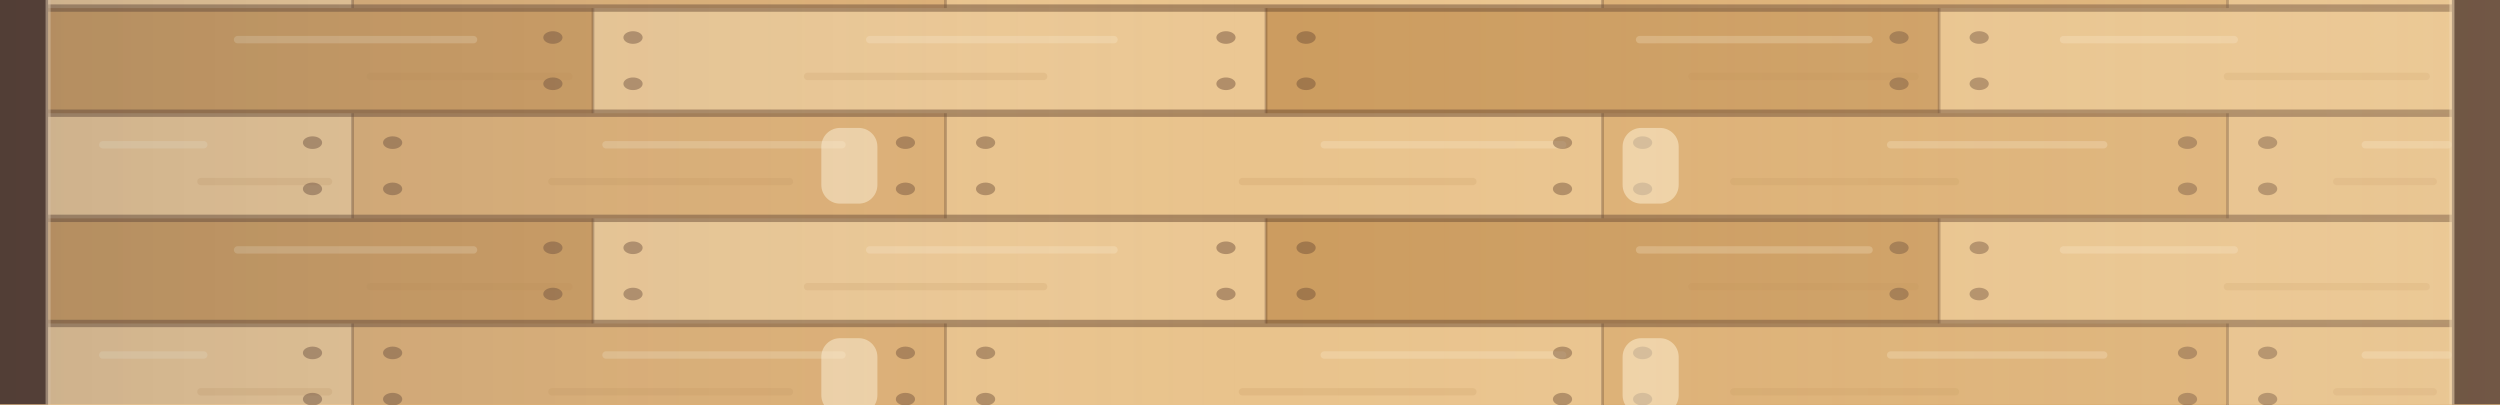
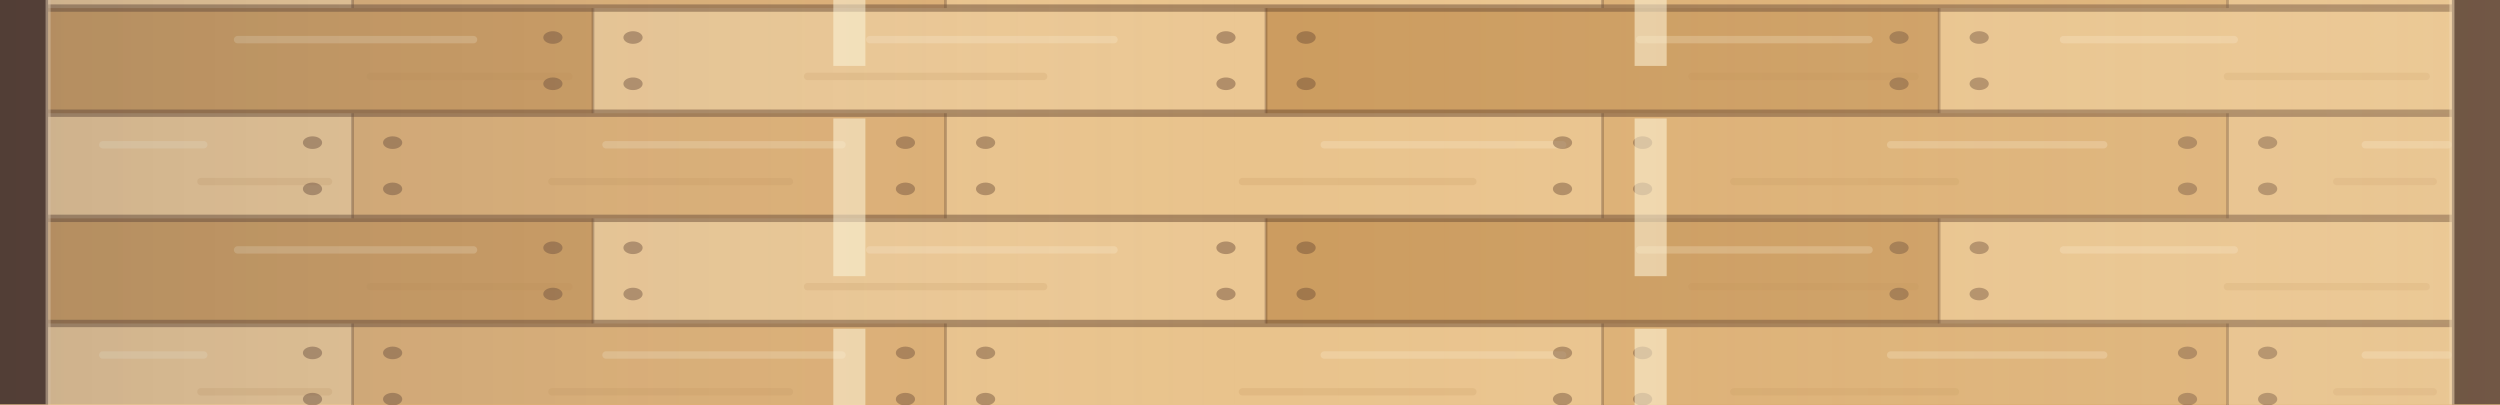
<svg xmlns="http://www.w3.org/2000/svg" width="1521" height="246" viewBox="0 0 1521 246">
  <rect width="1521" height="246" fill="#DCAE72" />
  <rect x="0" y="-123" width="360.75" height="64.56" fill="#cc9b5e" />
  <rect x="360.75" y="-123" width="409.5" height="64.56" fill="#ebc793" />
  <rect x="770.25" y="-123" width="409.5" height="64.56" fill="#cc9c5f" />
  <rect x="1179.75" y="-123" width="341.25" height="64.56" fill="#e8c28b" />
  <rect x="0" y="-59.04" width="214.5" height="64.56" fill="#ebc692" />
  <rect x="214.5" y="-59.04" width="360.75" height="64.56" fill="#ddaf74" />
  <rect x="575.25" y="-59.04" width="399.75" height="64.56" fill="#e9c38c" />
  <rect x="975" y="-59.04" width="380.25" height="64.56" fill="#dcaf73" />
  <rect x="1355.25" y="-59.04" width="165.75" height="64.56" fill="#e6bf88" />
  <rect x="0" y="4.92" width="360.75" height="64.56" fill="#cc9b5e" />
  <rect x="360.75" y="4.92" width="409.5" height="64.56" fill="#ebc793" />
  <rect x="770.25" y="4.92" width="409.5" height="64.56" fill="#cc9c5f" />
  <rect x="1179.75" y="4.92" width="341.25" height="64.56" fill="#e8c28b" />
  <rect x="0" y="68.88" width="214.5" height="64.56" fill="#ebc692" />
  <rect x="214.5" y="68.88" width="360.75" height="64.56" fill="#ddaf74" />
  <rect x="575.25" y="68.88" width="399.75" height="64.56" fill="#e9c38c" />
  <rect x="975" y="68.88" width="380.25" height="64.56" fill="#dcaf73" />
  <rect x="1355.25" y="68.88" width="165.75" height="64.56" fill="#e6bf88" />
  <rect x="0" y="132.84" width="360.75" height="64.56" fill="#cc9b5e" />
  <rect x="360.75" y="132.84" width="409.5" height="64.56" fill="#ebc793" />
  <rect x="770.25" y="132.84" width="409.5" height="64.56" fill="#cc9c5f" />
  <rect x="1179.75" y="132.84" width="341.25" height="64.56" fill="#e8c28b" />
  <rect x="0" y="196.8" width="214.5" height="64.56" fill="#ebc692" />
  <rect x="214.5" y="196.8" width="360.75" height="64.56" fill="#ddaf74" />
  <rect x="575.25" y="196.8" width="399.75" height="64.56" fill="#e9c38c" />
  <rect x="975" y="196.8" width="380.25" height="64.56" fill="#dcaf73" />
  <rect x="1355.25" y="196.8" width="165.75" height="64.56" fill="#e6bf88" />
  <rect x="0" y="260.76" width="360.75" height="64.56" fill="#cc9b5e" />
  <rect x="360.75" y="260.76" width="409.5" height="64.56" fill="#ebc793" />
  <rect x="770.25" y="260.76" width="409.5" height="64.56" fill="#cc9c5f" />
  <rect x="1179.75" y="260.76" width="341.25" height="64.56" fill="#e8c28b" />
  <rect x="0" y="324.72" width="214.5" height="64.56" fill="#ebc692" />
  <rect x="214.5" y="324.72" width="360.75" height="64.56" fill="#ddaf74" />
  <rect x="575.25" y="324.72" width="399.75" height="64.56" fill="#e9c38c" />
  <rect x="975" y="324.72" width="380.25" height="64.56" fill="#dcaf73" />
  <rect x="1355.25" y="324.72" width="165.75" height="64.56" fill="#e6bf88" />
  <path d="M144.54 -103.81H288.12" stroke="#FFF6DE" stroke-opacity="0.22" stroke-width="4.48" stroke-linecap="round" />
  <path d="M225.3 -81.43H346.13" stroke="#B9864C" stroke-opacity="0.16" stroke-width="4.48" stroke-linecap="round" />
  <path d="M529.14 -103.81H677.74" stroke="#FFF6DE" stroke-opacity="0.22" stroke-width="4.48" stroke-linecap="round" />
  <path d="M491.34 -81.43H634.97" stroke="#B9864C" stroke-opacity="0.16" stroke-width="4.48" stroke-linecap="round" />
  <path d="M997.52 -103.81H1137.14" stroke="#FFF6DE" stroke-opacity="0.22" stroke-width="4.48" stroke-linecap="round" />
  <path d="M1029.37 -81.43H1165.13" stroke="#B9864C" stroke-opacity="0.16" stroke-width="4.48" stroke-linecap="round" />
  <path d="M1255.41 -103.81H1359.32" stroke="#FFF6DE" stroke-opacity="0.22" stroke-width="4.48" stroke-linecap="round" />
  <path d="M1355.16 -81.43H1476.09" stroke="#B9864C" stroke-opacity="0.16" stroke-width="4.48" stroke-linecap="round" />
  <path d="M62.52 -39.85H123.99" stroke="#FFF6DE" stroke-opacity="0.22" stroke-width="4.48" stroke-linecap="round" />
  <path d="M122.27 -17.47H199.88" stroke="#B9864C" stroke-opacity="0.16" stroke-width="4.48" stroke-linecap="round" />
  <path d="M368.68 -39.85H512.26" stroke="#FFF6DE" stroke-opacity="0.22" stroke-width="4.48" stroke-linecap="round" />
  <path d="M335.78 -17.47H480.29" stroke="#B9864C" stroke-opacity="0.16" stroke-width="4.48" stroke-linecap="round" />
  <path d="M805.67 -39.85H950.74" stroke="#FFF6DE" stroke-opacity="0.22" stroke-width="4.48" stroke-linecap="round" />
  <path d="M755.89 -17.47H896.1" stroke="#B9864C" stroke-opacity="0.16" stroke-width="4.48" stroke-linecap="round" />
  <path d="M1150.25 -39.85H1279.9" stroke="#FFF6DE" stroke-opacity="0.22" stroke-width="4.48" stroke-linecap="round" />
  <path d="M1054.83 -17.47H1189.7" stroke="#B9864C" stroke-opacity="0.16" stroke-width="4.48" stroke-linecap="round" />
  <path d="M1439.05 -39.85H1489.51" stroke="#FFF6DE" stroke-opacity="0.22" stroke-width="4.48" stroke-linecap="round" />
  <path d="M1421.66 -17.47H1480.39" stroke="#B9864C" stroke-opacity="0.16" stroke-width="4.48" stroke-linecap="round" />
  <path d="M144.54 24.11H288.12" stroke="#FFF6DE" stroke-opacity="0.22" stroke-width="4.48" stroke-linecap="round" />
  <path d="M225.3 46.49H346.13" stroke="#B9864C" stroke-opacity="0.16" stroke-width="4.48" stroke-linecap="round" />
  <path d="M529.14 24.11H677.74" stroke="#FFF6DE" stroke-opacity="0.22" stroke-width="4.48" stroke-linecap="round" />
  <path d="M491.34 46.49H634.97" stroke="#B9864C" stroke-opacity="0.16" stroke-width="4.48" stroke-linecap="round" />
  <path d="M997.52 24.11H1137.14" stroke="#FFF6DE" stroke-opacity="0.22" stroke-width="4.48" stroke-linecap="round" />
  <path d="M1029.37 46.49H1165.13" stroke="#B9864C" stroke-opacity="0.16" stroke-width="4.48" stroke-linecap="round" />
  <path d="M1255.41 24.11H1359.32" stroke="#FFF6DE" stroke-opacity="0.22" stroke-width="4.48" stroke-linecap="round" />
  <path d="M1355.16 46.49H1476.09" stroke="#B9864C" stroke-opacity="0.16" stroke-width="4.48" stroke-linecap="round" />
  <path d="M62.52 88.07H123.99" stroke="#FFF6DE" stroke-opacity="0.22" stroke-width="4.48" stroke-linecap="round" />
  <path d="M122.27 110.45H199.88" stroke="#B9864C" stroke-opacity="0.16" stroke-width="4.48" stroke-linecap="round" />
  <path d="M368.68 88.07H512.26" stroke="#FFF6DE" stroke-opacity="0.22" stroke-width="4.48" stroke-linecap="round" />
  <path d="M335.78 110.45H480.29" stroke="#B9864C" stroke-opacity="0.16" stroke-width="4.48" stroke-linecap="round" />
  <path d="M805.67 88.07H950.74" stroke="#FFF6DE" stroke-opacity="0.22" stroke-width="4.48" stroke-linecap="round" />
  <path d="M755.89 110.45H896.1" stroke="#B9864C" stroke-opacity="0.16" stroke-width="4.48" stroke-linecap="round" />
  <path d="M1150.25 88.07H1279.9" stroke="#FFF6DE" stroke-opacity="0.22" stroke-width="4.48" stroke-linecap="round" />
  <path d="M1054.83 110.45H1189.7" stroke="#B9864C" stroke-opacity="0.16" stroke-width="4.48" stroke-linecap="round" />
  <path d="M1439.05 88.07H1489.51" stroke="#FFF6DE" stroke-opacity="0.22" stroke-width="4.48" stroke-linecap="round" />
  <path d="M1421.66 110.45H1480.39" stroke="#B9864C" stroke-opacity="0.16" stroke-width="4.48" stroke-linecap="round" />
  <path d="M144.54 152.03H288.12" stroke="#FFF6DE" stroke-opacity="0.22" stroke-width="4.48" stroke-linecap="round" />
  <path d="M225.3 174.41H346.13" stroke="#B9864C" stroke-opacity="0.16" stroke-width="4.48" stroke-linecap="round" />
  <path d="M529.14 152.03H677.74" stroke="#FFF6DE" stroke-opacity="0.22" stroke-width="4.48" stroke-linecap="round" />
  <path d="M491.34 174.41H634.97" stroke="#B9864C" stroke-opacity="0.16" stroke-width="4.48" stroke-linecap="round" />
  <path d="M997.52 152.03H1137.14" stroke="#FFF6DE" stroke-opacity="0.22" stroke-width="4.48" stroke-linecap="round" />
  <path d="M1029.37 174.41H1165.13" stroke="#B9864C" stroke-opacity="0.16" stroke-width="4.48" stroke-linecap="round" />
  <path d="M1255.41 152.03H1359.32" stroke="#FFF6DE" stroke-opacity="0.22" stroke-width="4.48" stroke-linecap="round" />
  <path d="M1355.16 174.41H1476.09" stroke="#B9864C" stroke-opacity="0.16" stroke-width="4.48" stroke-linecap="round" />
  <path d="M62.52 215.99H123.99" stroke="#FFF6DE" stroke-opacity="0.22" stroke-width="4.48" stroke-linecap="round" />
  <path d="M122.27 238.37H199.88" stroke="#B9864C" stroke-opacity="0.16" stroke-width="4.48" stroke-linecap="round" />
  <path d="M368.68 215.99H512.26" stroke="#FFF6DE" stroke-opacity="0.22" stroke-width="4.48" stroke-linecap="round" />
  <path d="M335.78 238.37H480.29" stroke="#B9864C" stroke-opacity="0.16" stroke-width="4.48" stroke-linecap="round" />
  <path d="M805.67 215.99H950.74" stroke="#FFF6DE" stroke-opacity="0.22" stroke-width="4.48" stroke-linecap="round" />
  <path d="M755.89 238.37H896.1" stroke="#B9864C" stroke-opacity="0.16" stroke-width="4.48" stroke-linecap="round" />
  <path d="M1150.25 215.99H1279.9" stroke="#FFF6DE" stroke-opacity="0.22" stroke-width="4.48" stroke-linecap="round" />
  <path d="M1054.83 238.37H1189.7" stroke="#B9864C" stroke-opacity="0.16" stroke-width="4.48" stroke-linecap="round" />
  <path d="M1439.05 215.99H1489.51" stroke="#FFF6DE" stroke-opacity="0.22" stroke-width="4.48" stroke-linecap="round" />
  <path d="M1421.66 238.37H1480.39" stroke="#B9864C" stroke-opacity="0.16" stroke-width="4.48" stroke-linecap="round" />
  <path d="M144.54 279.95H288.12" stroke="#FFF6DE" stroke-opacity="0.22" stroke-width="4.48" stroke-linecap="round" />
  <path d="M225.3 302.33H346.13" stroke="#B9864C" stroke-opacity="0.16" stroke-width="4.48" stroke-linecap="round" />
  <path d="M529.14 279.95H677.74" stroke="#FFF6DE" stroke-opacity="0.22" stroke-width="4.48" stroke-linecap="round" />
  <path d="M491.34 302.33H634.97" stroke="#B9864C" stroke-opacity="0.16" stroke-width="4.48" stroke-linecap="round" />
  <path d="M997.52 279.95H1137.14" stroke="#FFF6DE" stroke-opacity="0.22" stroke-width="4.48" stroke-linecap="round" />
  <path d="M1029.37 302.33H1165.13" stroke="#B9864C" stroke-opacity="0.16" stroke-width="4.48" stroke-linecap="round" />
  <path d="M1255.41 279.95H1359.32" stroke="#FFF6DE" stroke-opacity="0.22" stroke-width="4.48" stroke-linecap="round" />
  <path d="M1355.16 302.33H1476.09" stroke="#B9864C" stroke-opacity="0.16" stroke-width="4.48" stroke-linecap="round" />
  <path d="M62.52 343.91H123.99" stroke="#FFF6DE" stroke-opacity="0.22" stroke-width="4.48" stroke-linecap="round" />
  <path d="M122.27 366.29H199.88" stroke="#B9864C" stroke-opacity="0.16" stroke-width="4.48" stroke-linecap="round" />
  <path d="M368.68 343.91H512.26" stroke="#FFF6DE" stroke-opacity="0.22" stroke-width="4.48" stroke-linecap="round" />
  <path d="M335.78 366.29H480.29" stroke="#B9864C" stroke-opacity="0.16" stroke-width="4.48" stroke-linecap="round" />
  <path d="M805.67 343.91H950.74" stroke="#FFF6DE" stroke-opacity="0.22" stroke-width="4.48" stroke-linecap="round" />
  <path d="M755.89 366.29H896.1" stroke="#B9864C" stroke-opacity="0.16" stroke-width="4.48" stroke-linecap="round" />
  <path d="M1150.25 343.91H1279.9" stroke="#FFF6DE" stroke-opacity="0.22" stroke-width="4.48" stroke-linecap="round" />
  <path d="M1054.83 366.29H1189.7" stroke="#B9864C" stroke-opacity="0.16" stroke-width="4.48" stroke-linecap="round" />
  <path d="M1439.05 343.91H1489.51" stroke="#FFF6DE" stroke-opacity="0.22" stroke-width="4.48" stroke-linecap="round" />
  <path d="M1421.66 366.29H1480.39" stroke="#B9864C" stroke-opacity="0.16" stroke-width="4.48" stroke-linecap="round" />
  <path d="M360.75 -123V-59.04" stroke="#6B4A33" stroke-opacity=".38" stroke-width="1.69" />
  <path d="M770.25 -123V-59.04" stroke="#6B4A33" stroke-opacity=".38" stroke-width="1.69" />
  <path d="M1179.75 -123V-59.04" stroke="#6B4A33" stroke-opacity=".38" stroke-width="1.69" />
  <path d="M0 -123H1521" stroke="#6B4A33" stroke-opacity=".5" stroke-width="4.48" />
  <path d="M214.5 -59.04V4.92" stroke="#6B4A33" stroke-opacity=".38" stroke-width="1.69" />
  <path d="M575.25 -59.04V4.92" stroke="#6B4A33" stroke-opacity=".38" stroke-width="1.69" />
  <path d="M975 -59.04V4.92" stroke="#6B4A33" stroke-opacity=".38" stroke-width="1.69" />
  <path d="M1355.25 -59.04V4.92" stroke="#6B4A33" stroke-opacity=".38" stroke-width="1.69" />
  <path d="M0 -59.04H1521" stroke="#6B4A33" stroke-opacity=".5" stroke-width="4.48" />
  <path d="M360.75 4.92V68.88" stroke="#6B4A33" stroke-opacity=".38" stroke-width="1.69" />
  <path d="M770.25 4.92V68.88" stroke="#6B4A33" stroke-opacity=".38" stroke-width="1.69" />
  <path d="M1179.75 4.92V68.88" stroke="#6B4A33" stroke-opacity=".38" stroke-width="1.69" />
  <path d="M0 4.92H1521" stroke="#6B4A33" stroke-opacity=".5" stroke-width="4.48" />
  <path d="M214.5 68.88V132.84" stroke="#6B4A33" stroke-opacity=".38" stroke-width="1.69" />
  <path d="M575.25 68.88V132.84" stroke="#6B4A33" stroke-opacity=".38" stroke-width="1.69" />
  <path d="M975 68.88V132.84" stroke="#6B4A33" stroke-opacity=".38" stroke-width="1.69" />
  <path d="M1355.25 68.88V132.84" stroke="#6B4A33" stroke-opacity=".38" stroke-width="1.69" />
  <path d="M0 68.88H1521" stroke="#6B4A33" stroke-opacity=".5" stroke-width="4.48" />
  <path d="M360.75 132.84V196.8" stroke="#6B4A33" stroke-opacity=".38" stroke-width="1.69" />
  <path d="M770.25 132.84V196.8" stroke="#6B4A33" stroke-opacity=".38" stroke-width="1.69" />
  <path d="M1179.75 132.84V196.8" stroke="#6B4A33" stroke-opacity=".38" stroke-width="1.69" />
  <path d="M0 132.84H1521" stroke="#6B4A33" stroke-opacity=".5" stroke-width="4.48" />
  <path d="M214.5 196.8V260.76" stroke="#6B4A33" stroke-opacity=".38" stroke-width="1.69" />
  <path d="M575.25 196.8V260.76" stroke="#6B4A33" stroke-opacity=".38" stroke-width="1.69" />
  <path d="M975 196.8V260.76" stroke="#6B4A33" stroke-opacity=".38" stroke-width="1.69" />
  <path d="M1355.25 196.8V260.76" stroke="#6B4A33" stroke-opacity=".38" stroke-width="1.69" />
  <path d="M0 196.8H1521" stroke="#6B4A33" stroke-opacity=".5" stroke-width="4.48" />
  <path d="M360.75 260.76V324.72" stroke="#6B4A33" stroke-opacity=".38" stroke-width="1.69" />
  <path d="M770.25 260.76V324.72" stroke="#6B4A33" stroke-opacity=".38" stroke-width="1.69" />
  <path d="M1179.75 260.76V324.72" stroke="#6B4A33" stroke-opacity=".38" stroke-width="1.69" />
  <path d="M0 260.76H1521" stroke="#6B4A33" stroke-opacity=".5" stroke-width="4.48" />
  <path d="M214.5 324.72V388.68" stroke="#6B4A33" stroke-opacity=".38" stroke-width="1.69" />
  <path d="M575.25 324.72V388.68" stroke="#6B4A33" stroke-opacity=".38" stroke-width="1.69" />
  <path d="M975 324.72V388.68" stroke="#6B4A33" stroke-opacity=".38" stroke-width="1.69" />
  <path d="M1355.25 324.72V388.68" stroke="#6B4A33" stroke-opacity=".38" stroke-width="1.69" />
  <path d="M0 324.72H1521" stroke="#6B4A33" stroke-opacity=".5" stroke-width="4.48" />
  <ellipse cx="336.38" cy="-105.09" rx="5.85" ry="3.84" fill="#6B4A33" fill-opacity=".45" />
  <ellipse cx="336.38" cy="-76.95" rx="5.85" ry="3.84" fill="#6B4A33" fill-opacity=".45" />
  <ellipse cx="385.13" cy="-105.09" rx="5.85" ry="3.84" fill="#6B4A33" fill-opacity=".45" />
  <ellipse cx="385.13" cy="-76.95" rx="5.85" ry="3.84" fill="#6B4A33" fill-opacity=".45" />
  <ellipse cx="745.88" cy="-105.09" rx="5.85" ry="3.84" fill="#6B4A33" fill-opacity=".45" />
  <ellipse cx="745.88" cy="-76.95" rx="5.85" ry="3.84" fill="#6B4A33" fill-opacity=".45" />
  <ellipse cx="794.63" cy="-105.09" rx="5.85" ry="3.84" fill="#6B4A33" fill-opacity=".45" />
  <ellipse cx="794.63" cy="-76.95" rx="5.85" ry="3.84" fill="#6B4A33" fill-opacity=".45" />
  <ellipse cx="1155.38" cy="-105.09" rx="5.85" ry="3.84" fill="#6B4A33" fill-opacity=".45" />
  <ellipse cx="1155.38" cy="-76.95" rx="5.85" ry="3.84" fill="#6B4A33" fill-opacity=".45" />
  <ellipse cx="1204.13" cy="-105.09" rx="5.85" ry="3.84" fill="#6B4A33" fill-opacity=".45" />
  <ellipse cx="1204.13" cy="-76.95" rx="5.85" ry="3.84" fill="#6B4A33" fill-opacity=".45" />
  <ellipse cx="190.13" cy="-41.13" rx="5.85" ry="3.84" fill="#6B4A33" fill-opacity=".45" />
  <ellipse cx="190.13" cy="-12.99" rx="5.85" ry="3.84" fill="#6B4A33" fill-opacity=".45" />
  <ellipse cx="238.88" cy="-41.13" rx="5.85" ry="3.84" fill="#6B4A33" fill-opacity=".45" />
  <ellipse cx="238.88" cy="-12.99" rx="5.85" ry="3.84" fill="#6B4A33" fill-opacity=".45" />
  <ellipse cx="550.87" cy="-41.13" rx="5.85" ry="3.84" fill="#6B4A33" fill-opacity=".45" />
  <ellipse cx="550.87" cy="-12.99" rx="5.85" ry="3.84" fill="#6B4A33" fill-opacity=".45" />
  <ellipse cx="599.63" cy="-41.13" rx="5.85" ry="3.84" fill="#6B4A33" fill-opacity=".45" />
  <ellipse cx="599.63" cy="-12.99" rx="5.85" ry="3.84" fill="#6B4A33" fill-opacity=".45" />
  <ellipse cx="950.63" cy="-41.13" rx="5.85" ry="3.84" fill="#6B4A33" fill-opacity=".45" />
  <ellipse cx="950.63" cy="-12.99" rx="5.85" ry="3.84" fill="#6B4A33" fill-opacity=".45" />
  <ellipse cx="999.37" cy="-41.13" rx="5.85" ry="3.84" fill="#6B4A33" fill-opacity=".45" />
  <ellipse cx="999.37" cy="-12.99" rx="5.85" ry="3.84" fill="#6B4A33" fill-opacity=".45" />
  <ellipse cx="1330.88" cy="-41.13" rx="5.85" ry="3.84" fill="#6B4A33" fill-opacity=".45" />
  <ellipse cx="1330.88" cy="-12.99" rx="5.85" ry="3.84" fill="#6B4A33" fill-opacity=".45" />
  <ellipse cx="1379.63" cy="-41.13" rx="5.85" ry="3.84" fill="#6B4A33" fill-opacity=".45" />
  <ellipse cx="1379.63" cy="-12.99" rx="5.85" ry="3.84" fill="#6B4A33" fill-opacity=".45" />
  <ellipse cx="336.38" cy="22.83" rx="5.85" ry="3.84" fill="#6B4A33" fill-opacity=".45" />
  <ellipse cx="336.38" cy="50.97" rx="5.85" ry="3.84" fill="#6B4A33" fill-opacity=".45" />
  <ellipse cx="385.13" cy="22.83" rx="5.85" ry="3.84" fill="#6B4A33" fill-opacity=".45" />
  <ellipse cx="385.13" cy="50.97" rx="5.85" ry="3.84" fill="#6B4A33" fill-opacity=".45" />
  <ellipse cx="745.88" cy="22.83" rx="5.85" ry="3.84" fill="#6B4A33" fill-opacity=".45" />
  <ellipse cx="745.88" cy="50.97" rx="5.85" ry="3.84" fill="#6B4A33" fill-opacity=".45" />
  <ellipse cx="794.63" cy="22.83" rx="5.85" ry="3.84" fill="#6B4A33" fill-opacity=".45" />
  <ellipse cx="794.63" cy="50.97" rx="5.85" ry="3.84" fill="#6B4A33" fill-opacity=".45" />
  <ellipse cx="1155.38" cy="22.83" rx="5.85" ry="3.84" fill="#6B4A33" fill-opacity=".45" />
  <ellipse cx="1155.38" cy="50.97" rx="5.85" ry="3.84" fill="#6B4A33" fill-opacity=".45" />
  <ellipse cx="1204.13" cy="22.83" rx="5.85" ry="3.84" fill="#6B4A33" fill-opacity=".45" />
  <ellipse cx="1204.13" cy="50.97" rx="5.85" ry="3.84" fill="#6B4A33" fill-opacity=".45" />
  <ellipse cx="190.13" cy="86.79" rx="5.85" ry="3.84" fill="#6B4A33" fill-opacity=".45" />
  <ellipse cx="190.13" cy="114.93" rx="5.85" ry="3.84" fill="#6B4A33" fill-opacity=".45" />
  <ellipse cx="238.88" cy="86.79" rx="5.85" ry="3.84" fill="#6B4A33" fill-opacity=".45" />
  <ellipse cx="238.88" cy="114.93" rx="5.85" ry="3.84" fill="#6B4A33" fill-opacity=".45" />
  <ellipse cx="550.87" cy="86.79" rx="5.85" ry="3.84" fill="#6B4A33" fill-opacity=".45" />
  <ellipse cx="550.87" cy="114.93" rx="5.85" ry="3.84" fill="#6B4A33" fill-opacity=".45" />
  <ellipse cx="599.63" cy="86.79" rx="5.85" ry="3.84" fill="#6B4A33" fill-opacity=".45" />
  <ellipse cx="599.63" cy="114.93" rx="5.85" ry="3.84" fill="#6B4A33" fill-opacity=".45" />
  <ellipse cx="950.63" cy="86.79" rx="5.85" ry="3.84" fill="#6B4A33" fill-opacity=".45" />
  <ellipse cx="950.63" cy="114.93" rx="5.85" ry="3.84" fill="#6B4A33" fill-opacity=".45" />
  <ellipse cx="999.37" cy="86.79" rx="5.85" ry="3.84" fill="#6B4A33" fill-opacity=".45" />
  <ellipse cx="999.37" cy="114.93" rx="5.85" ry="3.84" fill="#6B4A33" fill-opacity=".45" />
  <ellipse cx="1330.88" cy="86.79" rx="5.85" ry="3.84" fill="#6B4A33" fill-opacity=".45" />
  <ellipse cx="1330.88" cy="114.93" rx="5.85" ry="3.84" fill="#6B4A33" fill-opacity=".45" />
  <ellipse cx="1379.63" cy="86.79" rx="5.85" ry="3.84" fill="#6B4A33" fill-opacity=".45" />
  <ellipse cx="1379.63" cy="114.93" rx="5.85" ry="3.84" fill="#6B4A33" fill-opacity=".45" />
  <ellipse cx="336.38" cy="150.75" rx="5.85" ry="3.84" fill="#6B4A33" fill-opacity=".45" />
  <ellipse cx="336.38" cy="178.89" rx="5.85" ry="3.84" fill="#6B4A33" fill-opacity=".45" />
  <ellipse cx="385.13" cy="150.75" rx="5.85" ry="3.84" fill="#6B4A33" fill-opacity=".45" />
  <ellipse cx="385.13" cy="178.89" rx="5.85" ry="3.84" fill="#6B4A33" fill-opacity=".45" />
  <ellipse cx="745.88" cy="150.75" rx="5.85" ry="3.84" fill="#6B4A33" fill-opacity=".45" />
  <ellipse cx="745.88" cy="178.89" rx="5.85" ry="3.84" fill="#6B4A33" fill-opacity=".45" />
  <ellipse cx="794.63" cy="150.75" rx="5.85" ry="3.84" fill="#6B4A33" fill-opacity=".45" />
  <ellipse cx="794.63" cy="178.89" rx="5.85" ry="3.84" fill="#6B4A33" fill-opacity=".45" />
  <ellipse cx="1155.38" cy="150.75" rx="5.85" ry="3.84" fill="#6B4A33" fill-opacity=".45" />
  <ellipse cx="1155.38" cy="178.89" rx="5.85" ry="3.84" fill="#6B4A33" fill-opacity=".45" />
  <ellipse cx="1204.13" cy="150.75" rx="5.85" ry="3.84" fill="#6B4A33" fill-opacity=".45" />
  <ellipse cx="1204.13" cy="178.89" rx="5.85" ry="3.84" fill="#6B4A33" fill-opacity=".45" />
  <ellipse cx="190.13" cy="214.71" rx="5.85" ry="3.84" fill="#6B4A33" fill-opacity=".45" />
  <ellipse cx="190.13" cy="242.85" rx="5.85" ry="3.84" fill="#6B4A33" fill-opacity=".45" />
  <ellipse cx="238.88" cy="214.71" rx="5.85" ry="3.84" fill="#6B4A33" fill-opacity=".45" />
  <ellipse cx="238.88" cy="242.85" rx="5.85" ry="3.84" fill="#6B4A33" fill-opacity=".45" />
  <ellipse cx="550.87" cy="214.71" rx="5.85" ry="3.84" fill="#6B4A33" fill-opacity=".45" />
  <ellipse cx="550.87" cy="242.85" rx="5.85" ry="3.84" fill="#6B4A33" fill-opacity=".45" />
  <ellipse cx="599.63" cy="214.71" rx="5.85" ry="3.84" fill="#6B4A33" fill-opacity=".45" />
  <ellipse cx="599.63" cy="242.85" rx="5.85" ry="3.84" fill="#6B4A33" fill-opacity=".45" />
  <ellipse cx="950.63" cy="214.71" rx="5.85" ry="3.84" fill="#6B4A33" fill-opacity=".45" />
  <ellipse cx="950.63" cy="242.85" rx="5.85" ry="3.84" fill="#6B4A33" fill-opacity=".45" />
  <ellipse cx="999.37" cy="214.71" rx="5.85" ry="3.84" fill="#6B4A33" fill-opacity=".45" />
  <ellipse cx="999.37" cy="242.85" rx="5.85" ry="3.84" fill="#6B4A33" fill-opacity=".45" />
  <ellipse cx="1330.88" cy="214.71" rx="5.85" ry="3.84" fill="#6B4A33" fill-opacity=".45" />
  <ellipse cx="1330.88" cy="242.85" rx="5.85" ry="3.84" fill="#6B4A33" fill-opacity=".45" />
  <ellipse cx="1379.63" cy="214.71" rx="5.85" ry="3.84" fill="#6B4A33" fill-opacity=".45" />
  <ellipse cx="1379.63" cy="242.85" rx="5.85" ry="3.84" fill="#6B4A33" fill-opacity=".45" />
  <ellipse cx="336.38" cy="278.67" rx="5.85" ry="3.84" fill="#6B4A33" fill-opacity=".45" />
  <ellipse cx="336.38" cy="306.81" rx="5.85" ry="3.84" fill="#6B4A33" fill-opacity=".45" />
  <ellipse cx="385.13" cy="278.67" rx="5.85" ry="3.84" fill="#6B4A33" fill-opacity=".45" />
  <ellipse cx="385.13" cy="306.81" rx="5.85" ry="3.84" fill="#6B4A33" fill-opacity=".45" />
  <ellipse cx="745.88" cy="278.67" rx="5.85" ry="3.84" fill="#6B4A33" fill-opacity=".45" />
  <ellipse cx="745.88" cy="306.81" rx="5.85" ry="3.84" fill="#6B4A33" fill-opacity=".45" />
  <ellipse cx="794.63" cy="278.67" rx="5.85" ry="3.84" fill="#6B4A33" fill-opacity=".45" />
  <ellipse cx="794.63" cy="306.81" rx="5.85" ry="3.84" fill="#6B4A33" fill-opacity=".45" />
  <ellipse cx="1155.38" cy="278.67" rx="5.85" ry="3.84" fill="#6B4A33" fill-opacity=".45" />
  <ellipse cx="1155.38" cy="306.81" rx="5.85" ry="3.84" fill="#6B4A33" fill-opacity=".45" />
  <ellipse cx="1204.13" cy="278.67" rx="5.85" ry="3.84" fill="#6B4A33" fill-opacity=".45" />
  <ellipse cx="1204.13" cy="306.81" rx="5.85" ry="3.84" fill="#6B4A33" fill-opacity=".45" />
  <ellipse cx="190.13" cy="342.63" rx="5.85" ry="3.84" fill="#6B4A33" fill-opacity=".45" />
  <ellipse cx="190.13" cy="370.77" rx="5.85" ry="3.84" fill="#6B4A33" fill-opacity=".45" />
  <ellipse cx="238.88" cy="342.63" rx="5.85" ry="3.84" fill="#6B4A33" fill-opacity=".45" />
  <ellipse cx="238.88" cy="370.77" rx="5.85" ry="3.84" fill="#6B4A33" fill-opacity=".45" />
  <ellipse cx="550.87" cy="342.63" rx="5.85" ry="3.84" fill="#6B4A33" fill-opacity=".45" />
  <ellipse cx="550.87" cy="370.77" rx="5.85" ry="3.84" fill="#6B4A33" fill-opacity=".45" />
  <ellipse cx="599.63" cy="342.63" rx="5.85" ry="3.84" fill="#6B4A33" fill-opacity=".45" />
  <ellipse cx="599.63" cy="370.77" rx="5.85" ry="3.84" fill="#6B4A33" fill-opacity=".45" />
  <ellipse cx="950.63" cy="342.63" rx="5.85" ry="3.84" fill="#6B4A33" fill-opacity=".45" />
  <ellipse cx="950.63" cy="370.77" rx="5.85" ry="3.84" fill="#6B4A33" fill-opacity=".45" />
  <ellipse cx="999.37" cy="342.63" rx="5.85" ry="3.84" fill="#6B4A33" fill-opacity=".45" />
  <ellipse cx="999.37" cy="370.77" rx="5.85" ry="3.84" fill="#6B4A33" fill-opacity=".45" />
  <ellipse cx="1330.88" cy="342.63" rx="5.85" ry="3.84" fill="#6B4A33" fill-opacity=".45" />
  <ellipse cx="1330.88" cy="370.77" rx="5.85" ry="3.84" fill="#6B4A33" fill-opacity=".45" />
  <ellipse cx="1379.63" cy="342.63" rx="5.85" ry="3.84" fill="#6B4A33" fill-opacity=".45" />
  <ellipse cx="1379.63" cy="370.77" rx="5.85" ry="3.84" fill="#6B4A33" fill-opacity=".45" />
-   <rect x="499.69" y="-50.09" width="34.12" height="46.06" rx="11.37" fill="#FFF5D8" fill-opacity=".5" />
-   <rect x="987.19" y="-50.09" width="34.12" height="46.06" rx="11.37" fill="#FFF5D8" fill-opacity=".5" />
-   <rect x="499.69" y="77.83" width="34.12" height="46.06" rx="11.37" fill="#FFF5D8" fill-opacity=".5" />
-   <rect x="987.19" y="77.83" width="34.12" height="46.06" rx="11.37" fill="#FFF5D8" fill-opacity=".5" />
-   <rect x="499.69" y="205.75" width="34.12" height="46.06" rx="11.37" fill="#FFF5D8" fill-opacity=".5" />
-   <rect x="987.19" y="205.75" width="34.12" height="46.06" rx="11.37" fill="#FFF5D8" fill-opacity=".5" />
-   <rect x="499.69" y="333.67" width="34.12" height="46.06" rx="11.37" fill="#FFF5D8" fill-opacity=".5" />
-   <rect x="987.19" y="333.67" width="34.12" height="46.06" rx="11.37" fill="#FFF5D8" fill-opacity=".5" />
+   <rect x="507" y="-55.84" width="19.5" height="95.94" fill="#FFF5D8" fill-opacity=".55" />
+   <rect x="994.5" y="-55.84" width="19.5" height="95.94" fill="#FFF5D8" fill-opacity=".55" />
+   <rect x="507" y="72.08" width="19.5" height="95.94" fill="#FFF5D8" fill-opacity=".55" />
+   <rect x="994.5" y="72.08" width="19.5" height="95.94" fill="#FFF5D8" fill-opacity=".55" />
+   <rect x="507" y="200" width="19.5" height="95.94" fill="#FFF5D8" fill-opacity=".55" />
+   <rect x="994.5" y="200" width="19.5" height="95.94" fill="#FFF5D8" fill-opacity=".55" />
+   <rect x="507" y="327.92" width="19.5" height="95.94" fill="#FFF5D8" fill-opacity=".55" />
+   <rect x="994.5" y="327.92" width="19.5" height="95.94" fill="#FFF5D8" fill-opacity=".55" />
  <rect x="0" y="0" width="29.25" height="246" fill="#5A3E2D" />
  <rect x="1491.75" y="0" width="29.25" height="246" fill="#5A3E2D" />
  <path d="M29.25 0V246M1491.75 0V246" stroke="#f0d5af" stroke-opacity=".55" stroke-width="3.04" />
  <defs>
    <linearGradient id="l" x1="0" x2="1" y1="0" y2="0">
      <stop offset="0" stop-color="#253B66" stop-opacity="0.16" />
      <stop offset=".5" stop-color="#FFFFFF" stop-opacity="0" />
      <stop offset="1" stop-color="#FFF4D8" stop-opacity="0.14" />
    </linearGradient>
  </defs>
  <rect width="1521" height="246" fill="url(#l)" />
</svg>
